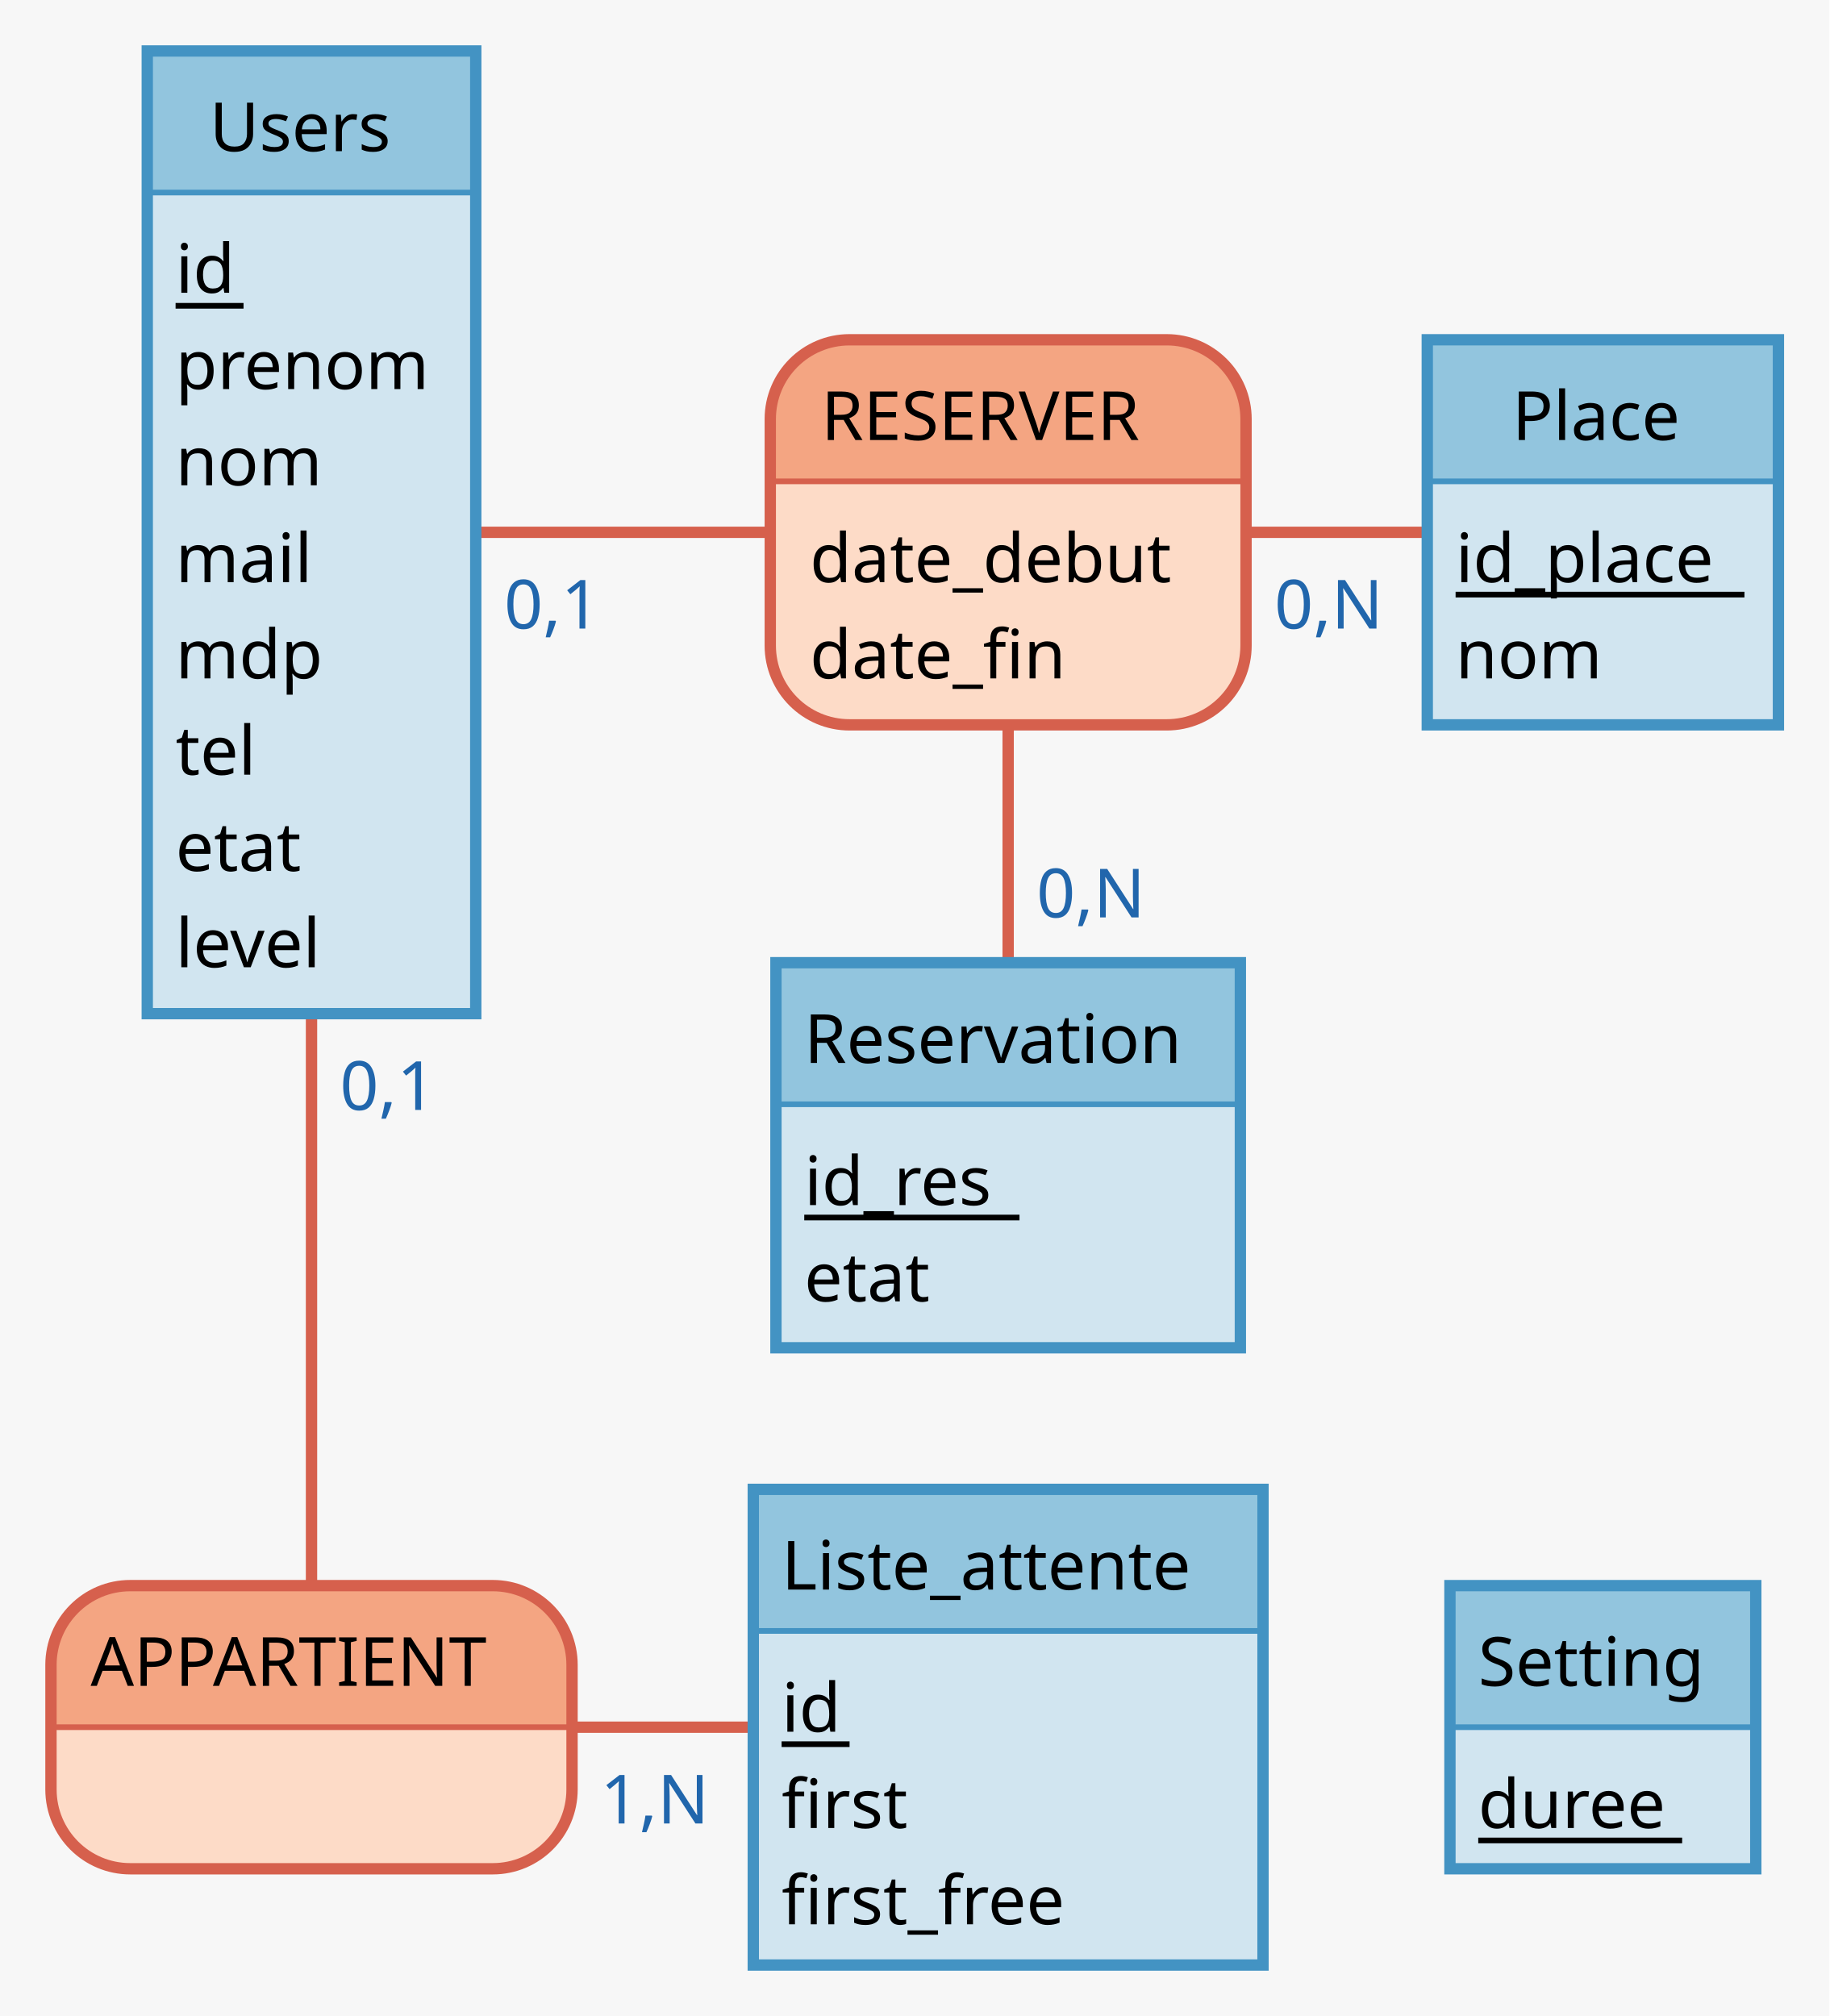
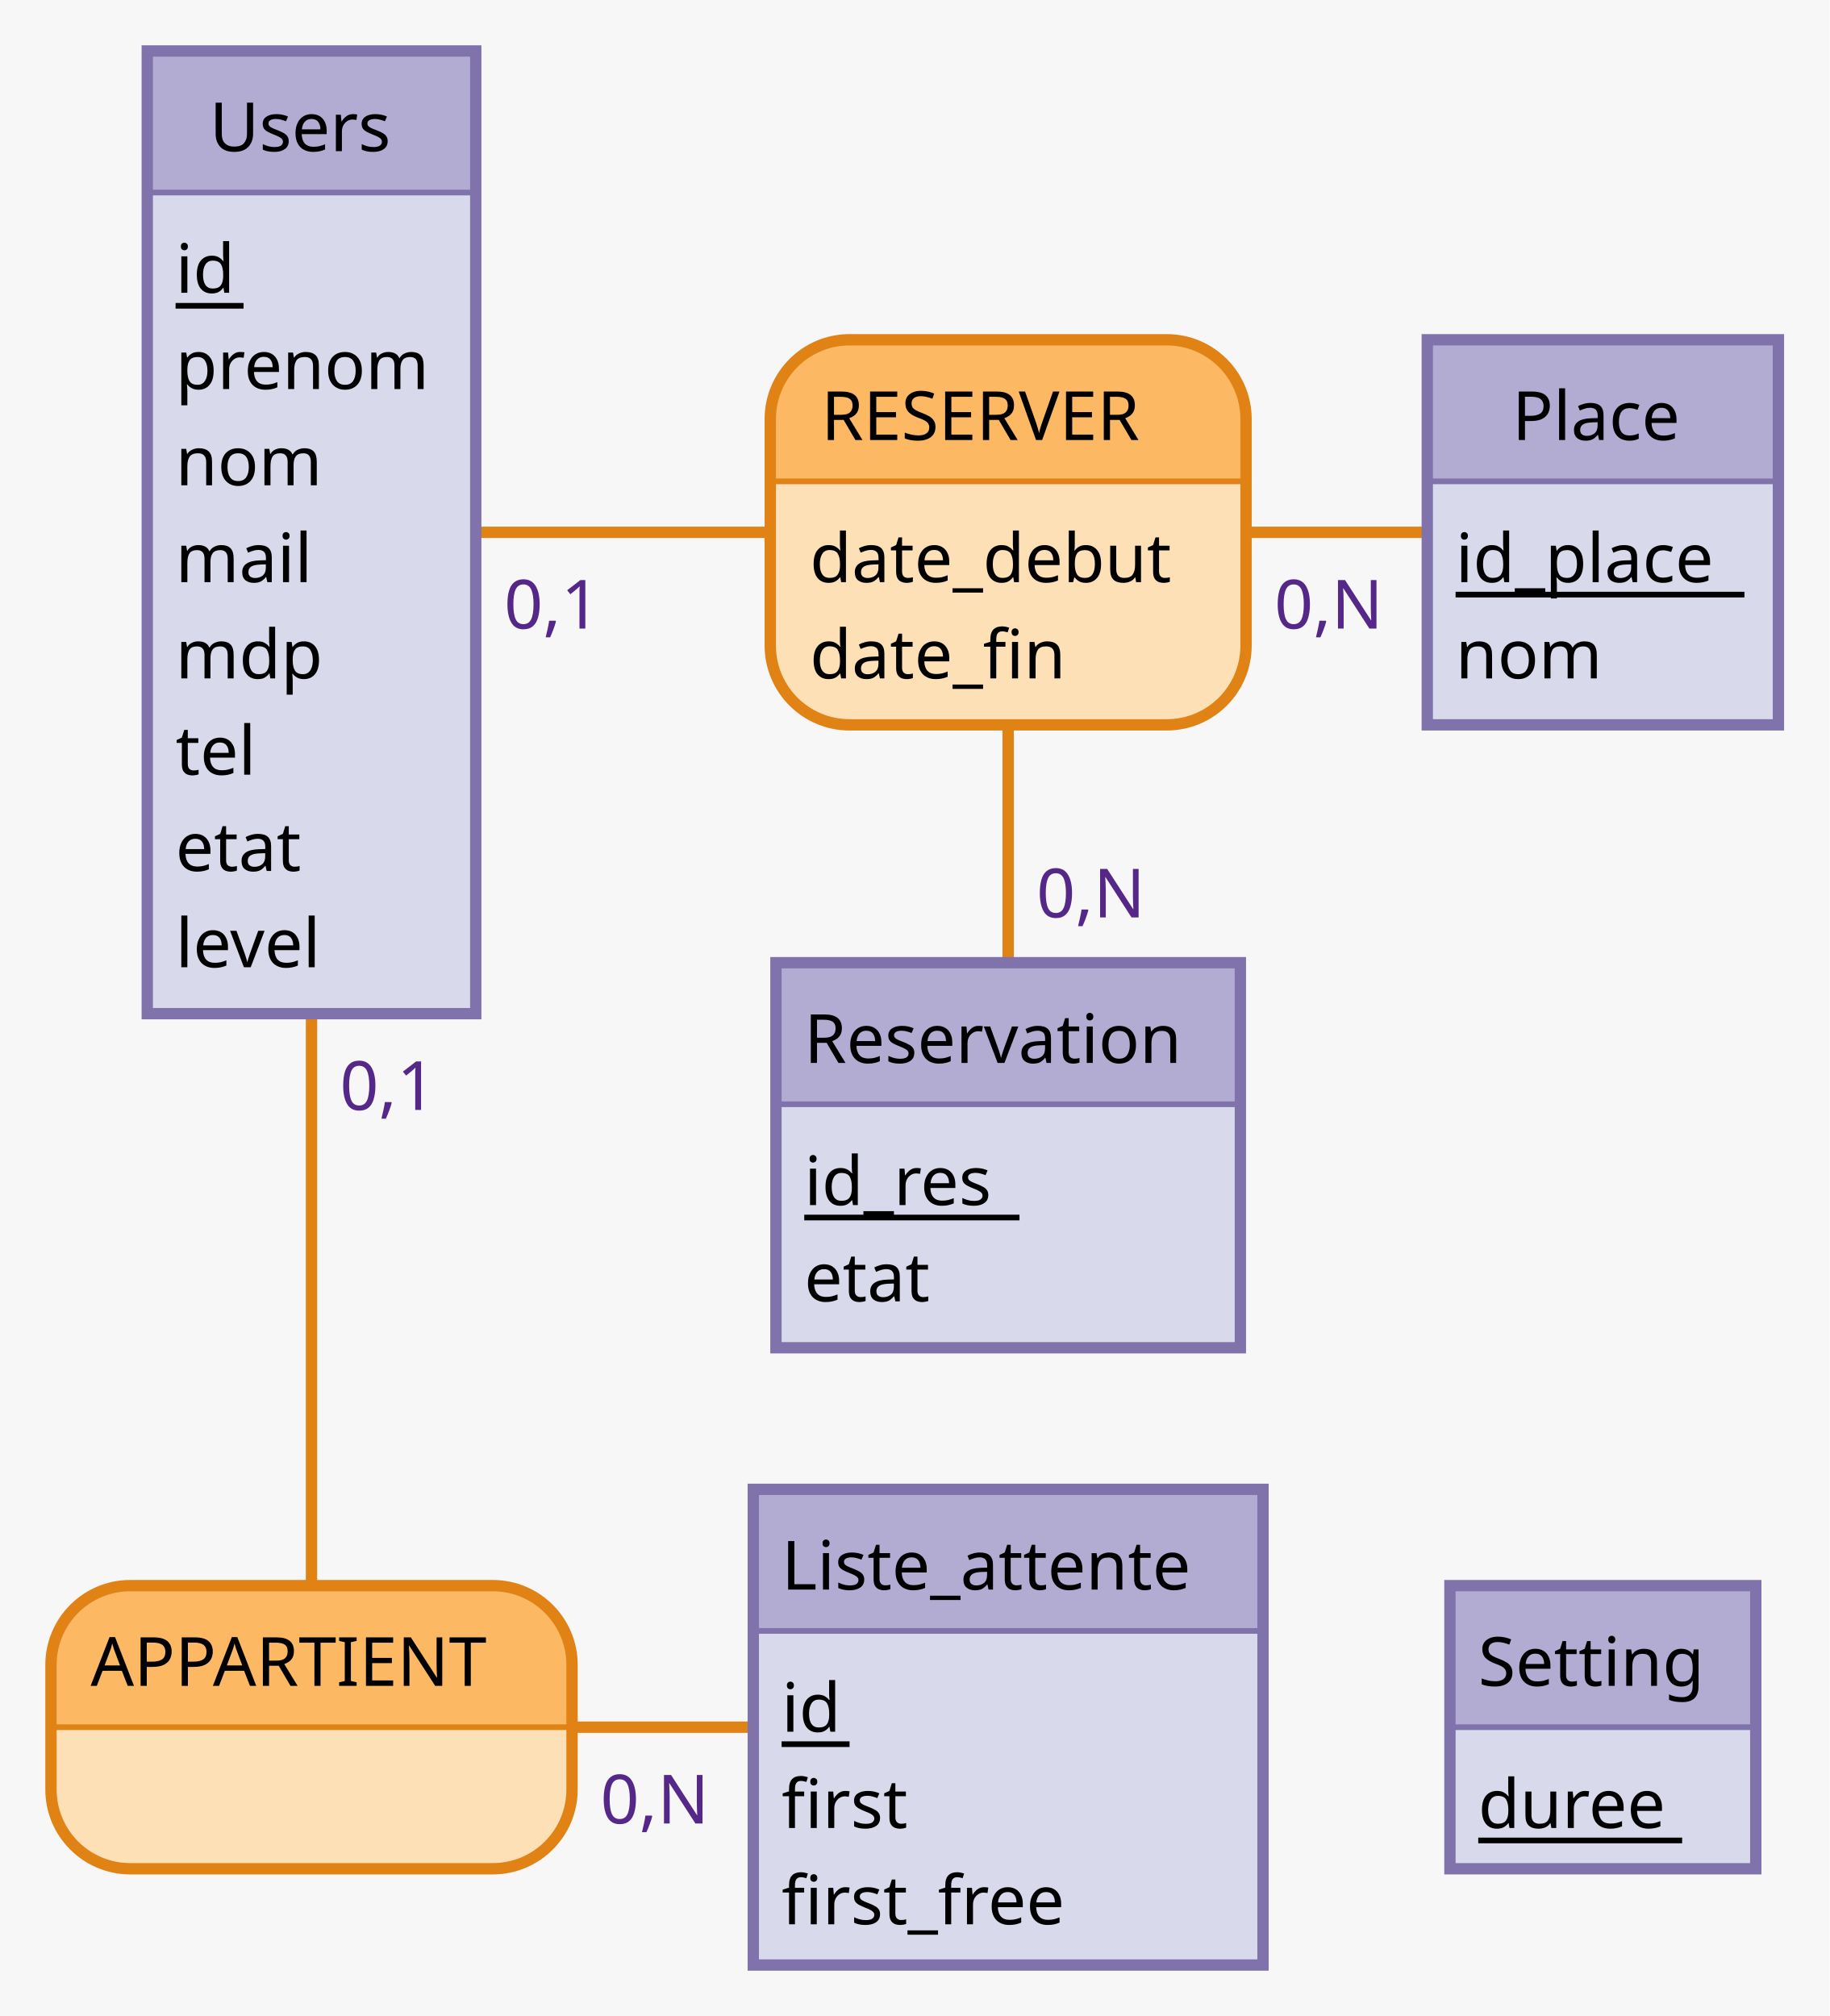
<svg xmlns="http://www.w3.org/2000/svg" width="323" height="356" view_box="0 0 323 356">\n\n<rect id="frame" x="0" y="0" width="323" height="356" fill="#f7f7f7" stroke="none" stroke-width="0" />
-   <line x1="55" y1="94" x2="178" y2="94" stroke="#d6604d" stroke-width="2" />
-   <text x="89" y="111.0" fill="#2166ac" font-family="Verdana" font-size="12">0,1</text>
-   <line x1="283" y1="94" x2="178" y2="94" stroke="#d6604d" stroke-width="2" />
-   <text x="225" y="111.0" fill="#2166ac" font-family="Verdana" font-size="12">0,N</text>
-   <line x1="178" y1="204" x2="178" y2="94" stroke="#d6604d" stroke-width="2" />
-   <text x="183.0" y="162" fill="#2166ac" font-family="Verdana" font-size="12">0,N</text>
+   <line x1="55" y1="94" x2="178" y2="94" stroke="#e08214" stroke-width="2" />
+   <text x="89" y="111.0" fill="#542788" font-family="Verdana" font-size="12">0,1</text>
+   <line x1="283" y1="94" x2="178" y2="94" stroke="#e08214" stroke-width="2" />
+   <text x="225" y="111.0" fill="#542788" font-family="Verdana" font-size="12">0,N</text>
+   <line x1="178" y1="204" x2="178" y2="94" stroke="#e08214" stroke-width="2" />
+   <text x="183.0" y="162" fill="#542788" font-family="Verdana" font-size="12">0,N</text>
  <g id="association-RESERVER">
-     <path d="M 206 60 a 14 14 90 0 1 14 14 V 85 h -84 V 74 a 14 14 90 0 1 14 -14" fill="#f4a582" stroke="#f4a582" stroke-width="0" />
-     <path d="M 220 85.0 v 29 a 14 14 90 0 1 -14 14 H 150 a 14 14 90 0 1 -14 -14 V 85.0 H 84" fill="#fddbc7" stroke="#fddbc7" stroke-width="0" />
-     <rect x="136" y="60" width="84" height="68" fill="none" rx="14" stroke="#d6604d" stroke-width="2" />
-     <line x1="136" y1="85" x2="220" y2="85" stroke="#d6604d" stroke-width="1" />
+     <path d="M 206 60 a 14 14 90 0 1 14 14 V 85 h -84 V 74 a 14 14 90 0 1 14 -14" fill="#fdb863" stroke="#fdb863" stroke-width="0" />
+     <path d="M 220 85.0 v 29 a 14 14 90 0 1 -14 14 H 150 a 14 14 90 0 1 -14 -14 V 85.0 H 84" fill="#fee0b6" stroke="#fee0b6" stroke-width="0" />
+     <rect x="136" y="60" width="84" height="68" fill="none" rx="14" stroke="#e08214" stroke-width="2" />
+     <line x1="136" y1="85" x2="220" y2="85" stroke="#e08214" stroke-width="1" />
    <text x="145" y="77.7" fill="#000000" font-family="Verdana" font-size="12">RESERVER</text>
    <text x="143" y="102.8" fill="#000000" font-family="Verdana" font-size="12">date_debut</text>
    <text x="143" y="119.8" fill="#000000" font-family="Verdana" font-size="12">date_fin</text>
  </g>
-   <line x1="55" y1="94" x2="55" y2="305" stroke="#d6604d" stroke-width="2" />
-   <text x="60.0" y="196" fill="#2166ac" font-family="Verdana" font-size="12">0,1</text>
-   <line x1="178" y1="305" x2="55" y2="305" stroke="#d6604d" stroke-width="2" />
-   <text x="106" y="322.0" fill="#2166ac" font-family="Verdana" font-size="12">1,N</text>
+   <line x1="55" y1="94" x2="55" y2="305" stroke="#e08214" stroke-width="2" />
+   <text x="60.0" y="196" fill="#542788" font-family="Verdana" font-size="12">0,1</text>
+   <line x1="178" y1="305" x2="55" y2="305" stroke="#e08214" stroke-width="2" />
+   <text x="106" y="322.0" fill="#542788" font-family="Verdana" font-size="12">0,N</text>
  <g id="association-APPARTIENT">
-     <path d="M 87 280 a 14 14 90 0 1 14 14 V 305 h -92 V 294 a 14 14 90 0 1 14 -14" fill="#f4a582" stroke="#f4a582" stroke-width="0" />
-     <path d="M 101 305.0 v 11 a 14 14 90 0 1 -14 14 H 23 a 14 14 90 0 1 -14 -14 V 305.0 H 92" fill="#fddbc7" stroke="#fddbc7" stroke-width="0" />
-     <rect x="9" y="280" width="92" height="50" fill="none" rx="14" stroke="#d6604d" stroke-width="2" />
-     <line x1="9" y1="305" x2="101" y2="305" stroke="#d6604d" stroke-width="1" />
+     <path d="M 87 280 a 14 14 90 0 1 14 14 V 305 h -92 V 294 a 14 14 90 0 1 14 -14" fill="#fdb863" stroke="#fdb863" stroke-width="0" />
+     <path d="M 101 305.0 v 11 a 14 14 90 0 1 -14 14 H 23 a 14 14 90 0 1 -14 -14 V 305.0 H 92" fill="#fee0b6" stroke="#fee0b6" stroke-width="0" />
+     <rect x="9" y="280" width="92" height="50" fill="none" rx="14" stroke="#e08214" stroke-width="2" />
+     <line x1="9" y1="305" x2="101" y2="305" stroke="#e08214" stroke-width="1" />
    <text x="16" y="297.7" fill="#000000" font-family="Verdana" font-size="12">APPARTIENT</text>
  </g>
  <g id="entity-Liste_attente">
    <g id="frame-Liste_attente">
-       <rect x="133" y="263" width="90" height="25" fill="#92c5de" stroke="#92c5de" stroke-width="0" />
-       <rect x="133" y="288.0" width="90" height="59" fill="#d1e5f0" stroke="#d1e5f0" stroke-width="0" />
-       <rect x="133" y="263" width="90" height="84" fill="none" stroke="#4393c3" stroke-width="2" />
-       <line x1="133" y1="288" x2="223" y2="288" stroke="#4393c3" stroke-width="1" />
+       <rect x="133" y="263" width="90" height="25" fill="#b2abd2" stroke="#b2abd2" stroke-width="0" />
+       <rect x="133" y="288.0" width="90" height="59" fill="#d8daeb" stroke="#d8daeb" stroke-width="0" />
+       <rect x="133" y="263" width="90" height="84" fill="none" stroke="#8073ac" stroke-width="2" />
+       <line x1="133" y1="288" x2="223" y2="288" stroke="#8073ac" stroke-width="1" />
    </g>
    <text x="138" y="280.7" fill="#000000" font-family="Verdana" font-size="12">Liste_attente</text>
    <text x="138" y="305.8" fill="#000000" font-family="Verdana" font-size="12">id</text>
    <line x1="138" y1="308" x2="150" y2="308" stroke="#000000" stroke-width="1" />
    <text x="138" y="322.8" fill="#000000" font-family="Verdana" font-size="12">first</text>
    <text x="138" y="339.8" fill="#000000" font-family="Verdana" font-size="12">first_free</text>
  </g>
  <g id="entity-Reservation">
    <g id="frame-Reservation">
-       <rect x="137" y="170" width="82" height="25" fill="#92c5de" stroke="#92c5de" stroke-width="0" />
-       <rect x="137" y="195.0" width="82" height="43" fill="#d1e5f0" stroke="#d1e5f0" stroke-width="0" />
-       <rect x="137" y="170" width="82" height="68" fill="none" stroke="#4393c3" stroke-width="2" />
-       <line x1="137" y1="195" x2="219" y2="195" stroke="#4393c3" stroke-width="1" />
+       <rect x="137" y="170" width="82" height="25" fill="#b2abd2" stroke="#b2abd2" stroke-width="0" />
+       <rect x="137" y="195.0" width="82" height="43" fill="#d8daeb" stroke="#d8daeb" stroke-width="0" />
+       <rect x="137" y="170" width="82" height="68" fill="none" stroke="#8073ac" stroke-width="2" />
+       <line x1="137" y1="195" x2="219" y2="195" stroke="#8073ac" stroke-width="1" />
    </g>
    <text x="142" y="187.7" fill="#000000" font-family="Verdana" font-size="12">Reservation</text>
    <text x="142" y="212.8" fill="#000000" font-family="Verdana" font-size="12">id_res</text>
    <line x1="142" y1="215" x2="180" y2="215" stroke="#000000" stroke-width="1" />
    <text x="142" y="229.8" fill="#000000" font-family="Verdana" font-size="12">etat</text>
  </g>
  <g id="entity-Setting">
    <g id="frame-Setting">
-       <rect x="256" y="280" width="54" height="25" fill="#92c5de" stroke="#92c5de" stroke-width="0" />
-       <rect x="256" y="305.0" width="54" height="25" fill="#d1e5f0" stroke="#d1e5f0" stroke-width="0" />
-       <rect x="256" y="280" width="54" height="50" fill="none" stroke="#4393c3" stroke-width="2" />
-       <line x1="256" y1="305" x2="310" y2="305" stroke="#4393c3" stroke-width="1" />
+       <rect x="256" y="280" width="54" height="25" fill="#b2abd2" stroke="#b2abd2" stroke-width="0" />
+       <rect x="256" y="305.0" width="54" height="25" fill="#d8daeb" stroke="#d8daeb" stroke-width="0" />
+       <rect x="256" y="280" width="54" height="50" fill="none" stroke="#8073ac" stroke-width="2" />
+       <line x1="256" y1="305" x2="310" y2="305" stroke="#8073ac" stroke-width="1" />
    </g>
    <text x="261" y="297.7" fill="#000000" font-family="Verdana" font-size="12">Setting</text>
    <text x="261" y="322.8" fill="#000000" font-family="Verdana" font-size="12">duree</text>
    <line x1="261" y1="325" x2="297" y2="325" stroke="#000000" stroke-width="1" />
  </g>
  <g id="entity-Place">
    <g id="frame-Place">
-       <rect x="252" y="60" width="62" height="25" fill="#92c5de" stroke="#92c5de" stroke-width="0" />
-       <rect x="252" y="85.0" width="62" height="43" fill="#d1e5f0" stroke="#d1e5f0" stroke-width="0" />
-       <rect x="252" y="60" width="62" height="68" fill="none" stroke="#4393c3" stroke-width="2" />
-       <line x1="252" y1="85" x2="314" y2="85" stroke="#4393c3" stroke-width="1" />
+       <rect x="252" y="60" width="62" height="25" fill="#b2abd2" stroke="#b2abd2" stroke-width="0" />
+       <rect x="252" y="85.0" width="62" height="43" fill="#d8daeb" stroke="#d8daeb" stroke-width="0" />
+       <rect x="252" y="60" width="62" height="68" fill="none" stroke="#8073ac" stroke-width="2" />
+       <line x1="252" y1="85" x2="314" y2="85" stroke="#8073ac" stroke-width="1" />
    </g>
    <text x="267" y="77.7" fill="#000000" font-family="Verdana" font-size="12">Place</text>
    <text x="257" y="102.8" fill="#000000" font-family="Verdana" font-size="12">id_place</text>
    <line x1="257" y1="105" x2="308" y2="105" stroke="#000000" stroke-width="1" />
    <text x="257" y="119.8" fill="#000000" font-family="Verdana" font-size="12">nom</text>
  </g>
  <g id="entity-Users">
    <g id="frame-Users">
-       <rect x="26" y="9" width="58" height="25" fill="#92c5de" stroke="#92c5de" stroke-width="0" />
-       <rect x="26" y="34.0" width="58" height="145" fill="#d1e5f0" stroke="#d1e5f0" stroke-width="0" />
-       <rect x="26" y="9" width="58" height="170" fill="none" stroke="#4393c3" stroke-width="2" />
-       <line x1="26" y1="34" x2="84" y2="34" stroke="#4393c3" stroke-width="1" />
+       <rect x="26" y="9" width="58" height="25" fill="#b2abd2" stroke="#b2abd2" stroke-width="0" />
+       <rect x="26" y="34.0" width="58" height="145" fill="#d8daeb" stroke="#d8daeb" stroke-width="0" />
+       <rect x="26" y="9" width="58" height="170" fill="none" stroke="#8073ac" stroke-width="2" />
+       <line x1="26" y1="34" x2="84" y2="34" stroke="#8073ac" stroke-width="1" />
    </g>
    <text x="37" y="26.7" fill="#000000" font-family="Verdana" font-size="12">Users</text>
    <text x="31" y="51.7" fill="#000000" font-family="Verdana" font-size="12">id</text>
    <line x1="31" y1="54" x2="43" y2="54" stroke="#000000" stroke-width="1" />
    <text x="31" y="68.7" fill="#000000" font-family="Verdana" font-size="12">prenom</text>
    <text x="31" y="85.7" fill="#000000" font-family="Verdana" font-size="12">nom</text>
    <text x="31" y="102.8" fill="#000000" font-family="Verdana" font-size="12">mail</text>
    <text x="31" y="119.8" fill="#000000" font-family="Verdana" font-size="12">mdp</text>
    <text x="31" y="136.8" fill="#000000" font-family="Verdana" font-size="12">tel</text>
    <text x="31" y="153.8" fill="#000000" font-family="Verdana" font-size="12">etat</text>
    <text x="31" y="170.8" fill="#000000" font-family="Verdana" font-size="12">level</text>
  </g>
</svg>
